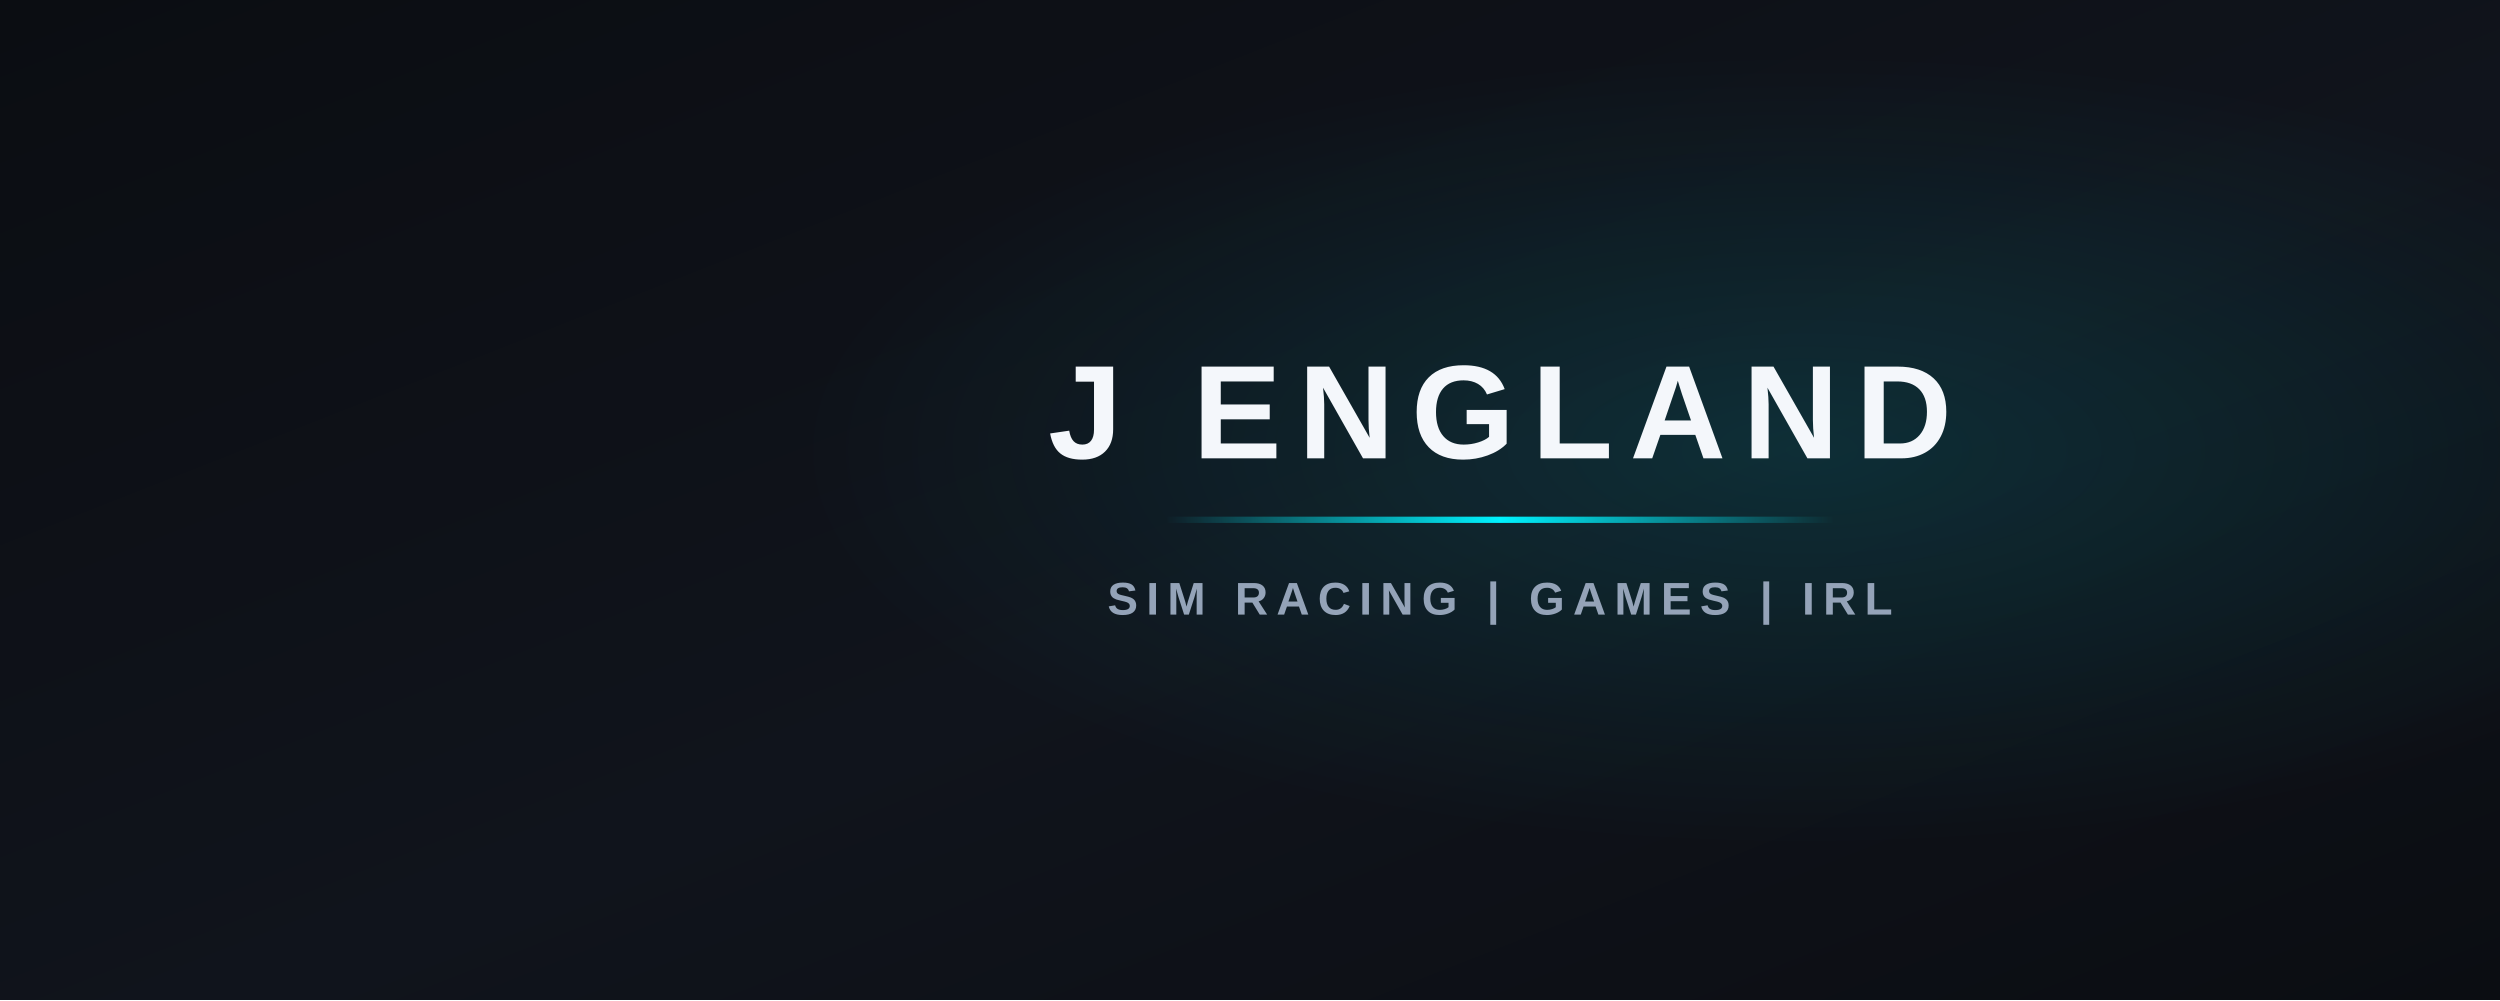
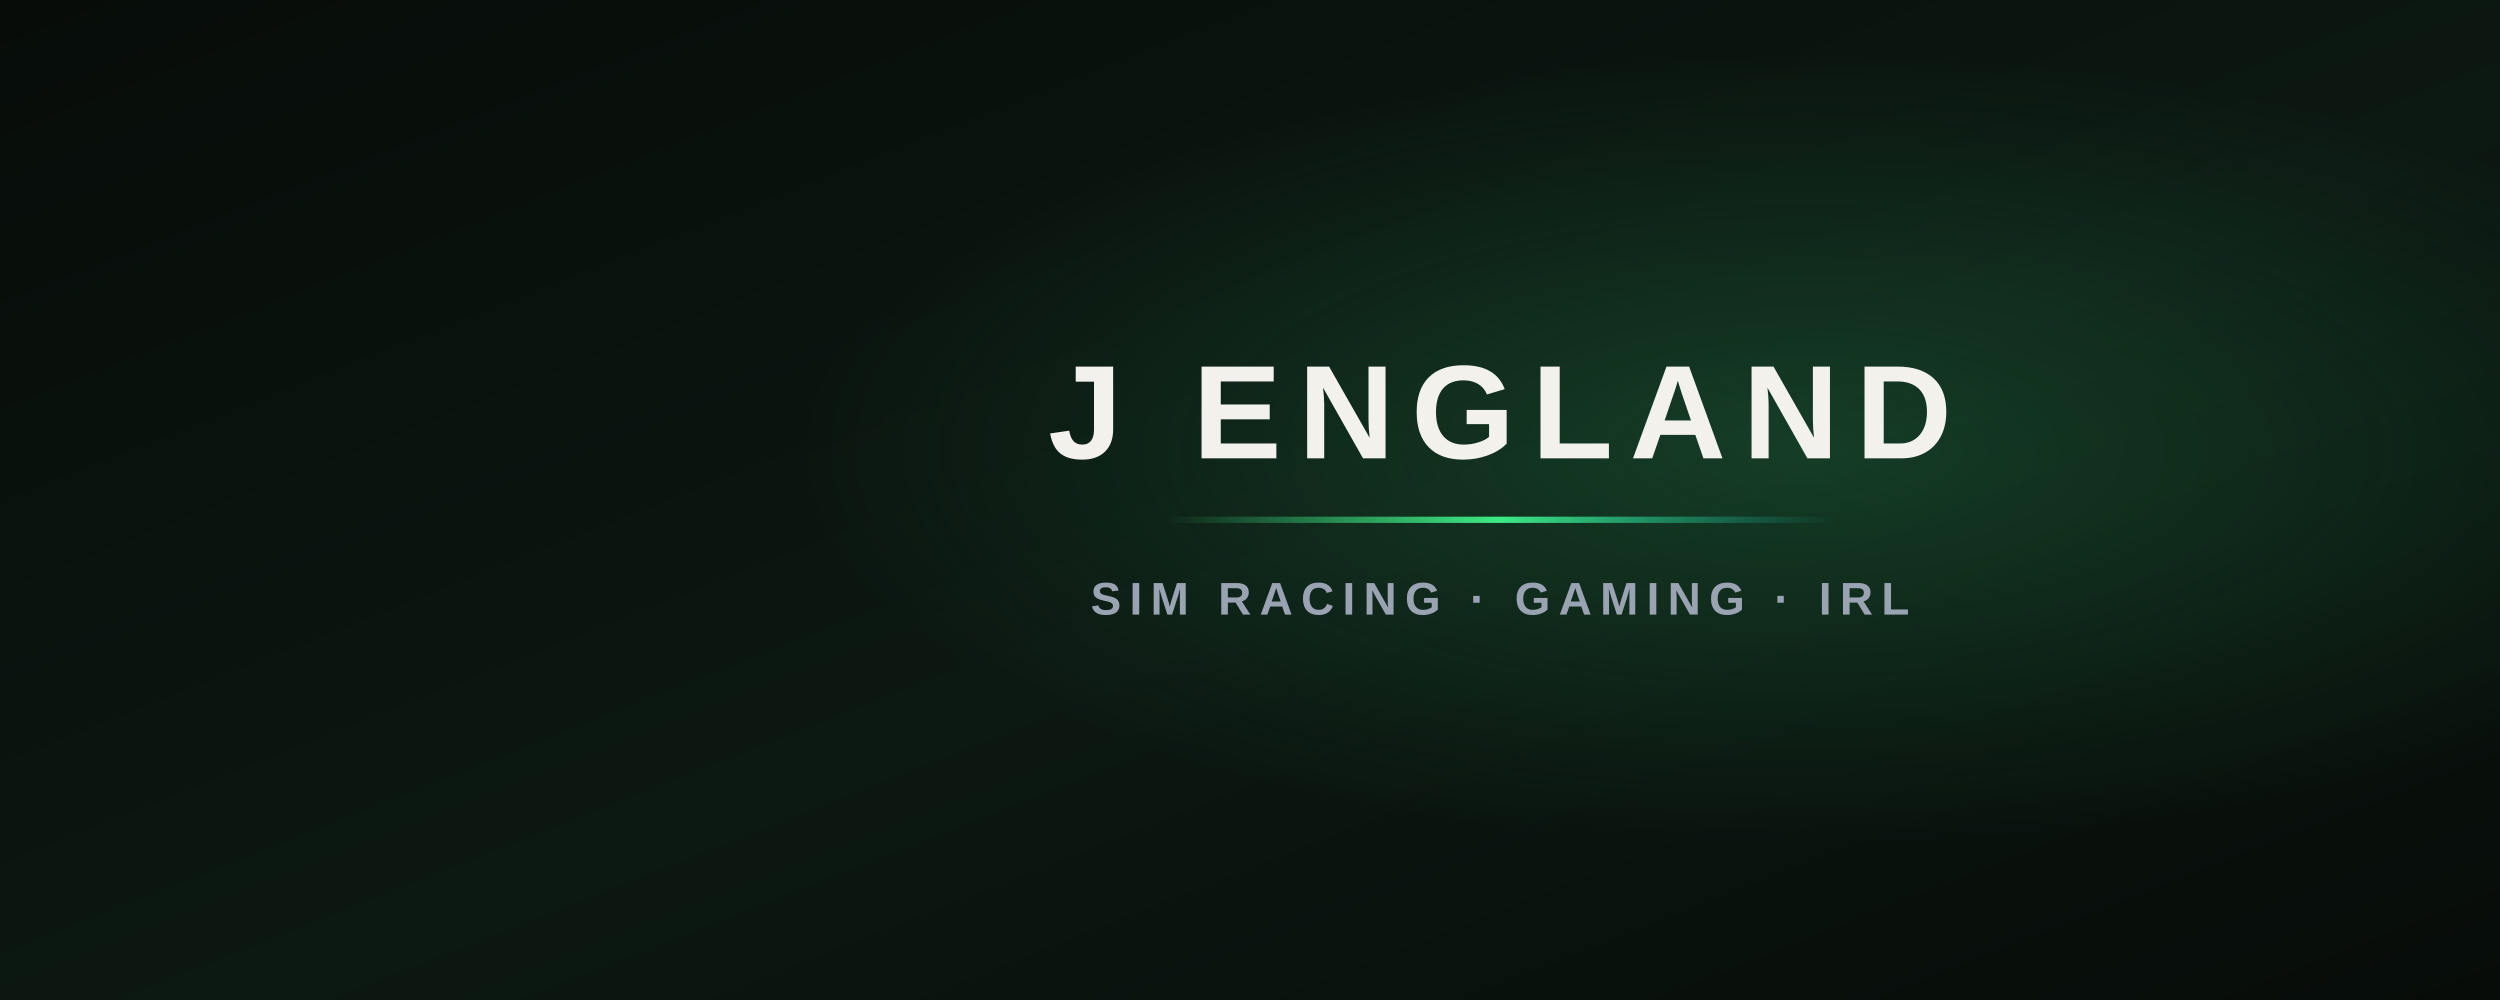
<svg xmlns="http://www.w3.org/2000/svg" width="1200" height="480" viewBox="0 0 1200 480" role="img" aria-label="J England Twitch banner">
  <defs>
    <linearGradient id="bg" x1="0" y1="0" x2="1" y2="1">
-       <stop offset="0%" stop-color="#0b0d12" />
-       <stop offset="55%" stop-color="#10141c" />
-       <stop offset="100%" stop-color="#0b0d12" />
+       <stop offset="0%" stop-color="#070c09" />
+       <stop offset="55%" stop-color="#0c1812" />
+       <stop offset="100%" stop-color="#070c09" />
    </linearGradient>
    <linearGradient id="accent" x1="0" y1="0" x2="1" y2="0">
-       <stop offset="0%" stop-color="#00f2fe" stop-opacity="0" />
-       <stop offset="50%" stop-color="#00f2fe" />
-       <stop offset="100%" stop-color="#00f2fe" stop-opacity="0" />
+       <stop offset="0%" stop-color="#3eea86" stop-opacity="0" />
+       <stop offset="50%" stop-color="#3eea86" />
+       <stop offset="100%" stop-color="#14b8a6" stop-opacity="0" />
    </linearGradient>
    <radialGradient id="glow" cx="72%" cy="45%" r="40%">
-       <stop offset="0%" stop-color="#00f2fe" stop-opacity="0.12" />
-       <stop offset="100%" stop-color="#00f2fe" stop-opacity="0" />
+       <stop offset="0%" stop-color="#3eea86" stop-opacity="0.18" />
+       <stop offset="100%" stop-color="#3eea86" stop-opacity="0" />
    </radialGradient>
  </defs>
  <rect width="1200" height="480" fill="url(#bg)" />
  <rect width="1200" height="480" fill="url(#glow)" />
-   <text x="720" y="220" text-anchor="middle" fill="#f4f7fb" font-family="Arial, Helvetica, sans-serif" font-size="64" font-weight="800" letter-spacing="8">J ENGLAND</text>
+   <text x="720" y="220" text-anchor="middle" fill="#f3f1ec" font-family="Arial, Helvetica, sans-serif" font-size="64" font-weight="800" letter-spacing="8">J ENGLAND</text>
  <rect x="560" y="248" width="320" height="3" fill="url(#accent)" />
-   <text x="720" y="295" text-anchor="middle" fill="#94a3b8" font-family="Arial, Helvetica, sans-serif" font-size="22" font-weight="600" letter-spacing="4">SIM RACING  |  GAMES  |  IRL</text>
+   <text x="720" y="295" text-anchor="middle" fill="#9aa3b2" font-family="Arial, Helvetica, sans-serif" font-size="22" font-weight="600" letter-spacing="4">SIM RACING  ·  GAMING  ·  IRL</text>
</svg>
